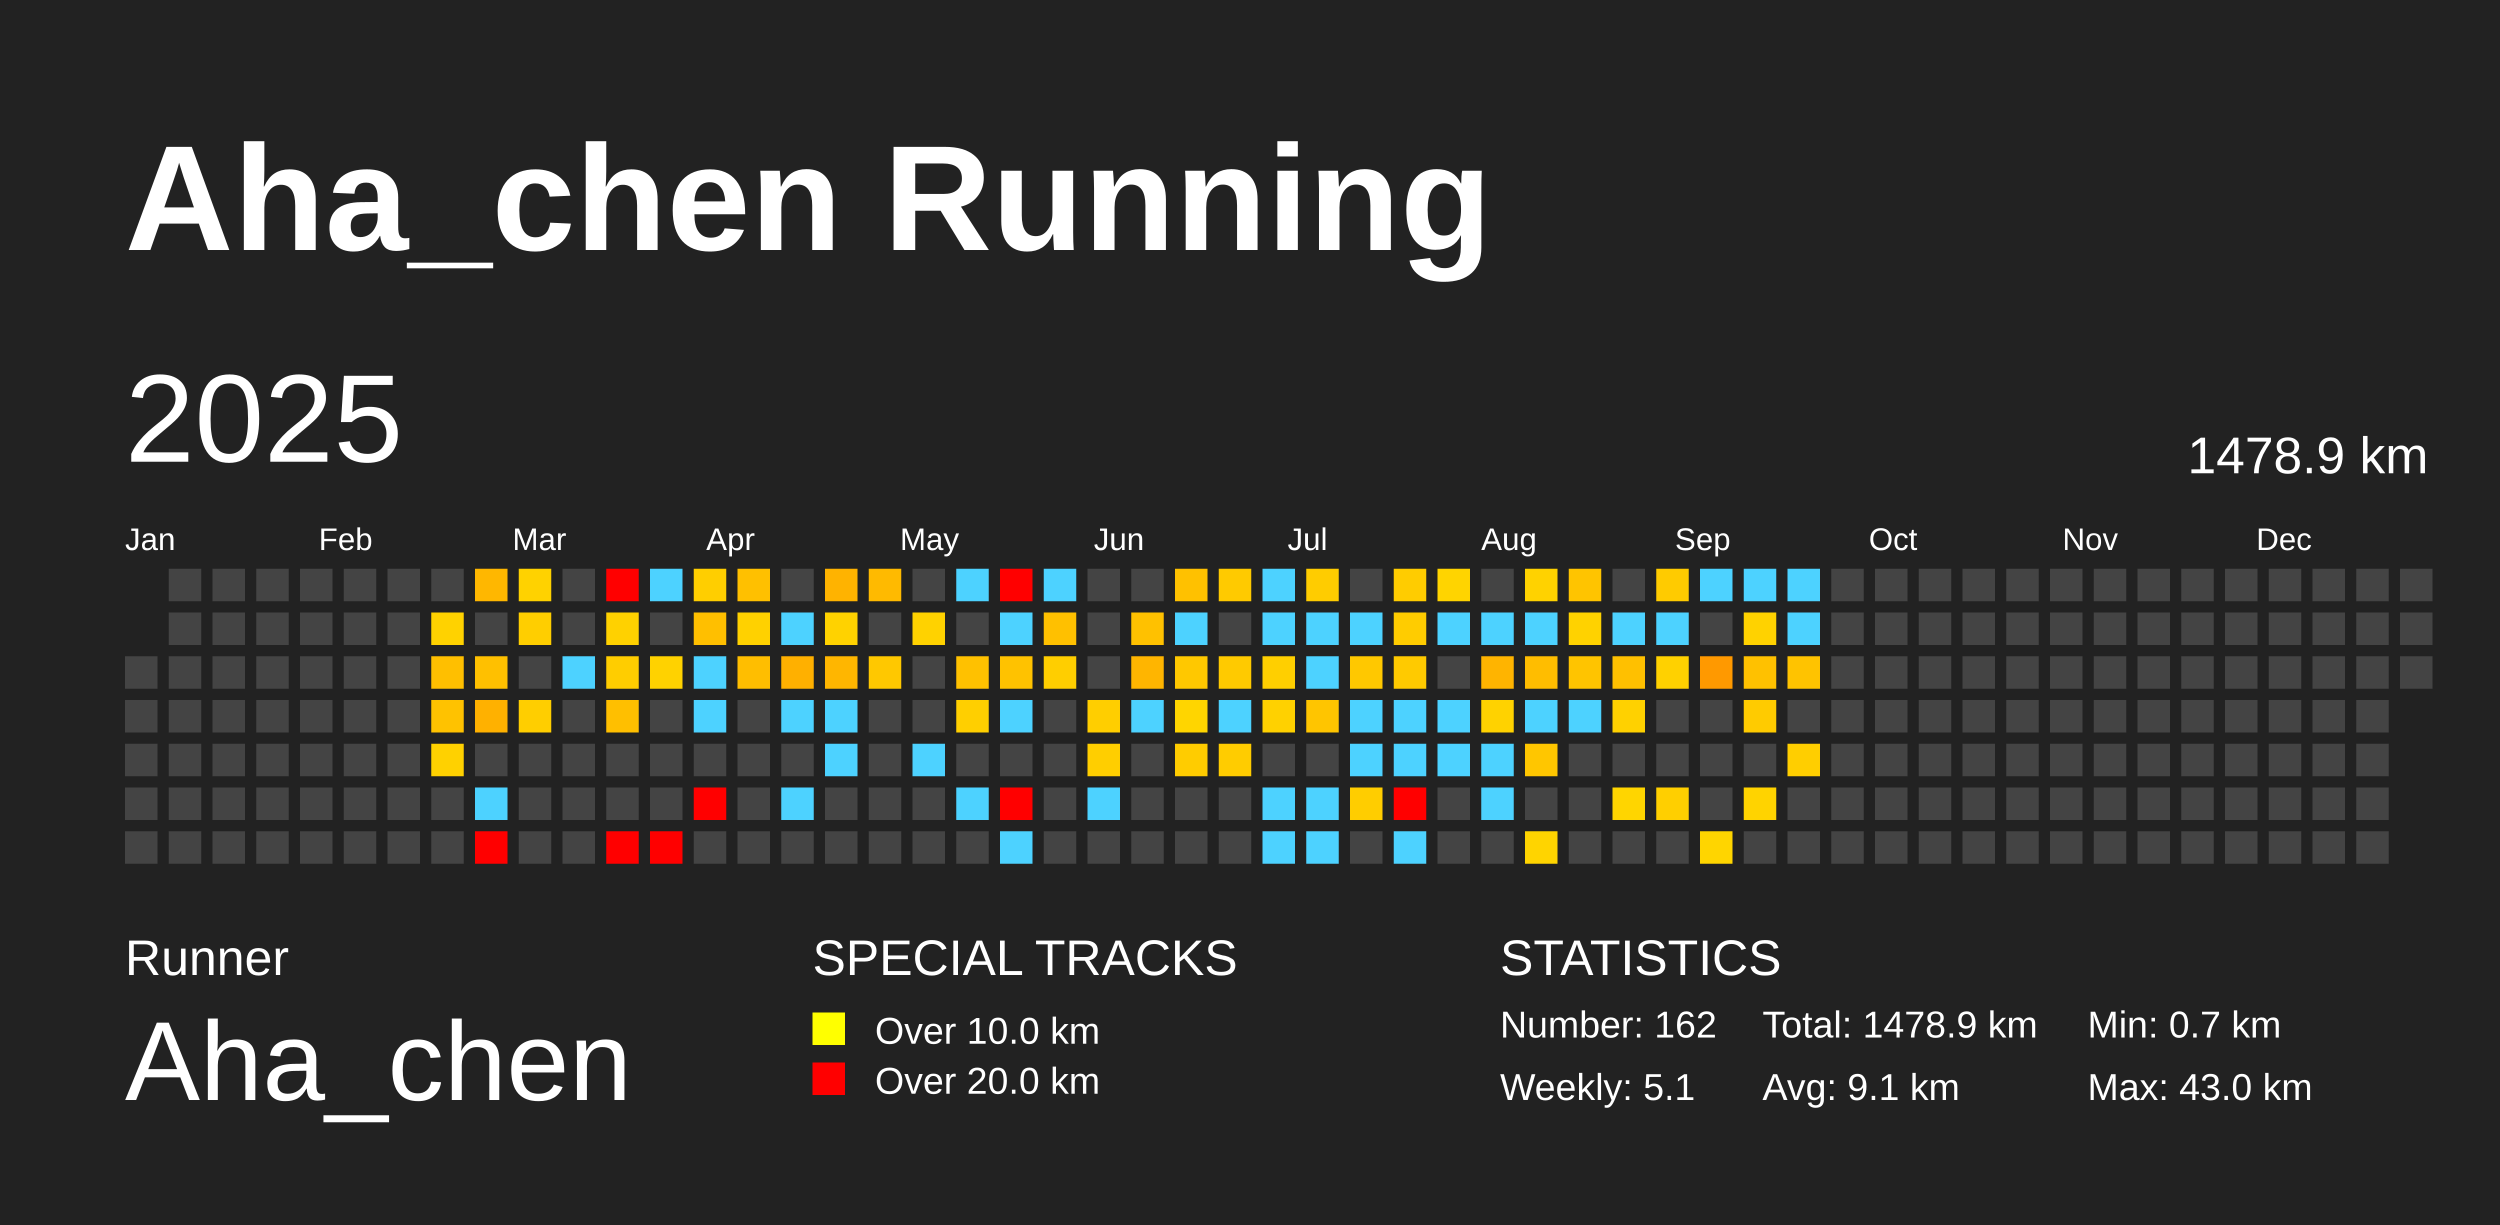
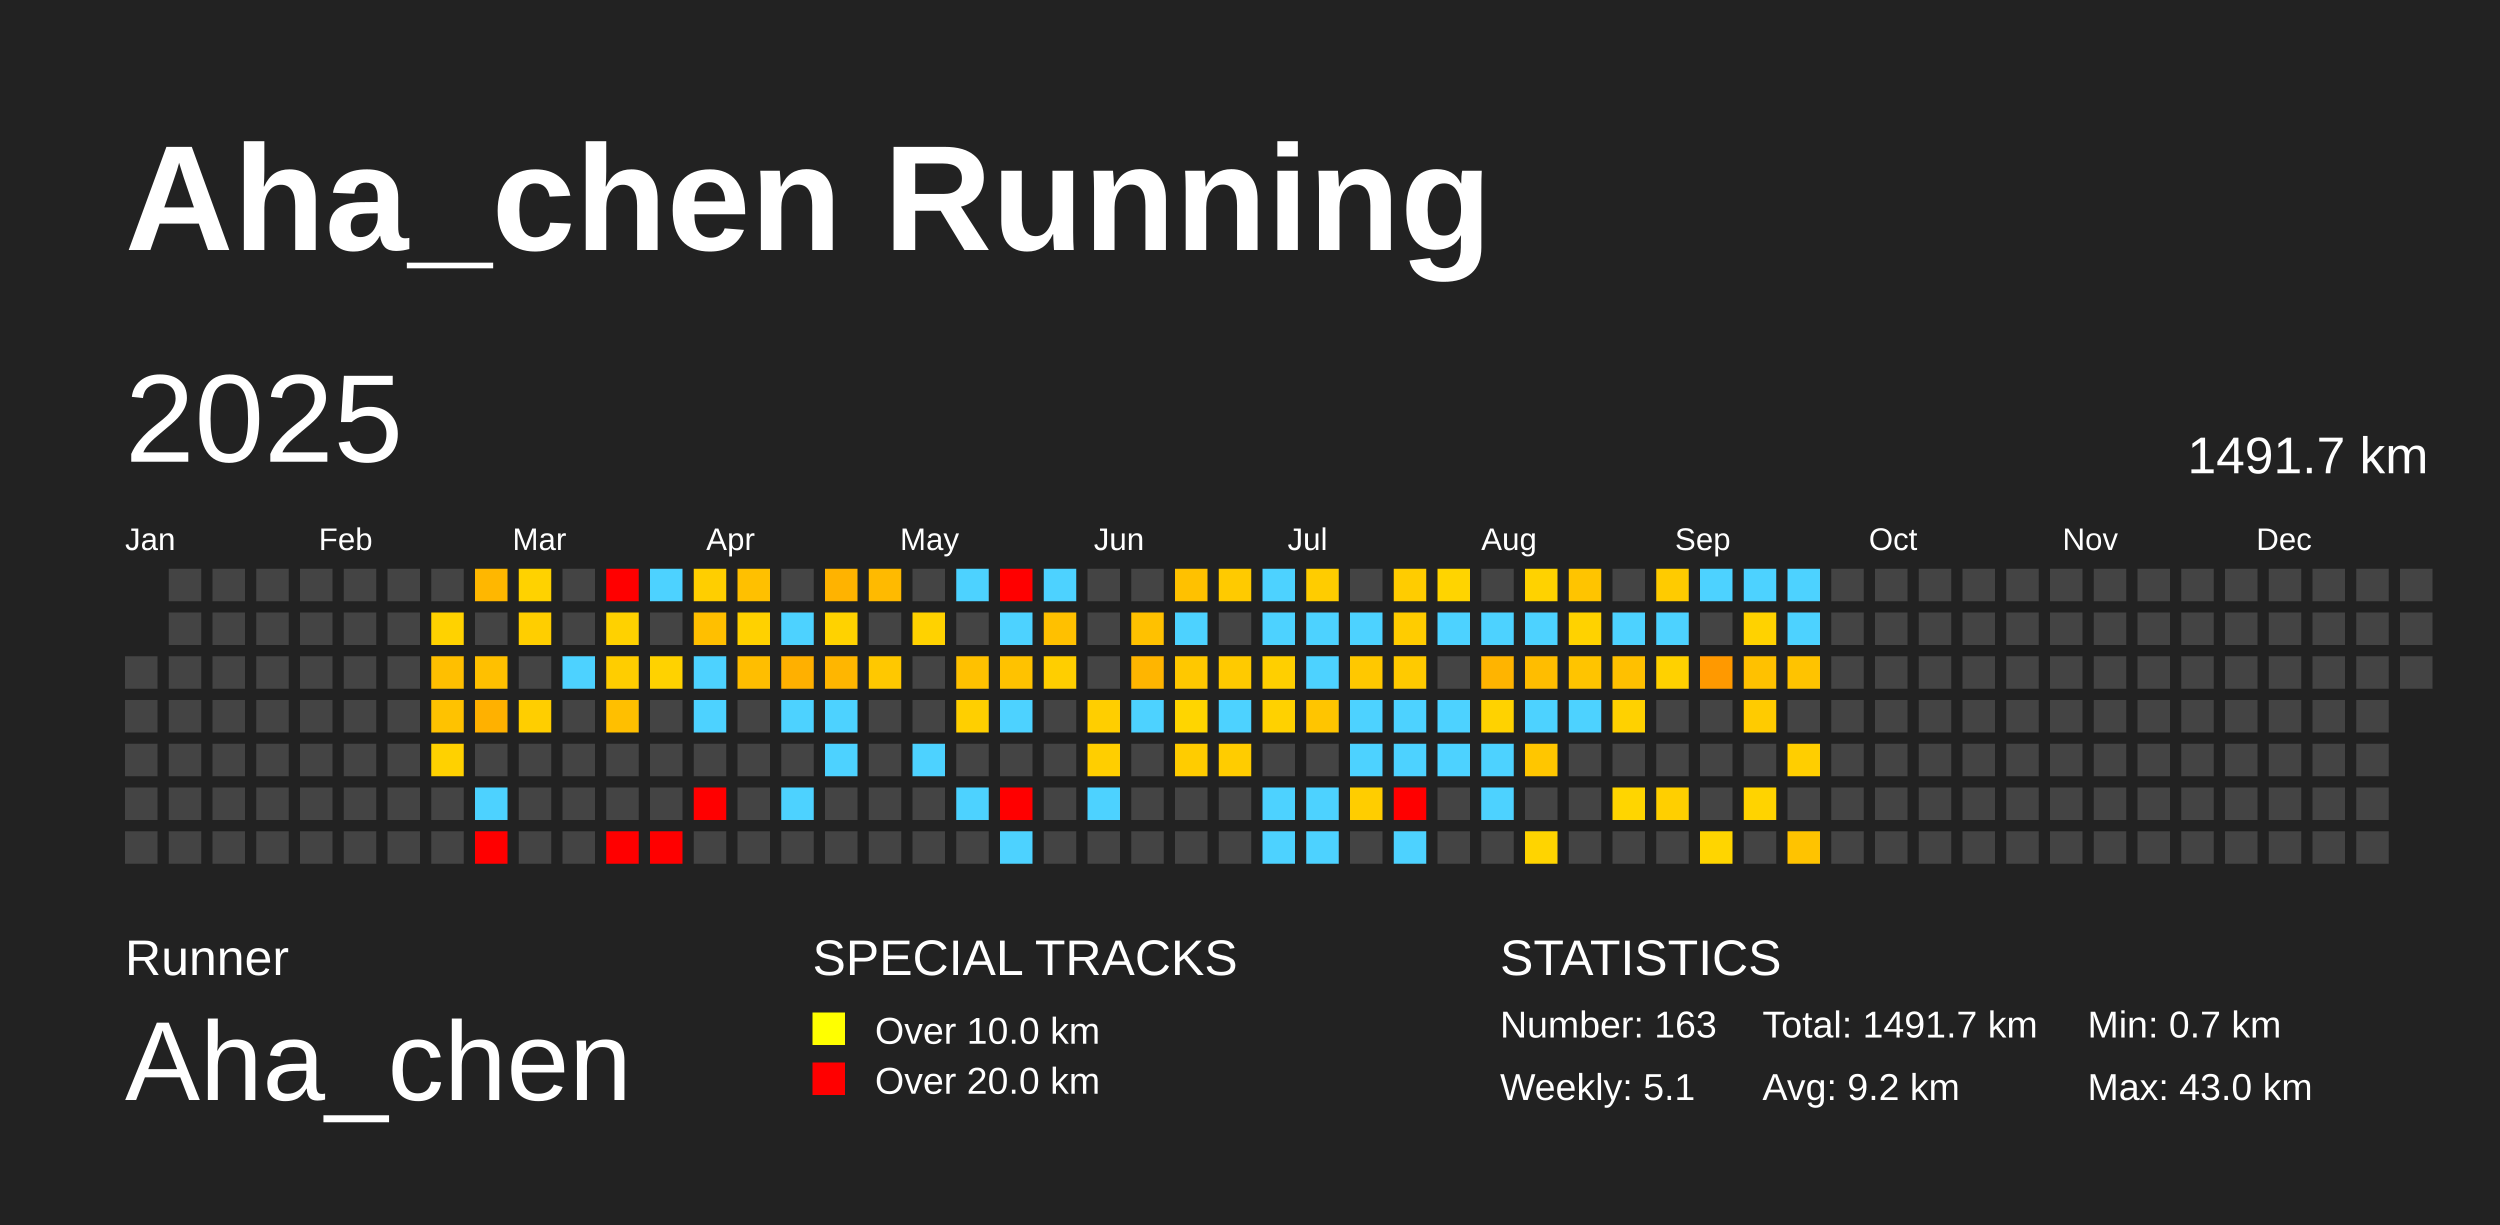
<svg xmlns="http://www.w3.org/2000/svg" baseProfile="full" height="98mm" version="1.1" viewBox="0,0,200,98" width="200mm">
  <defs />
  <rect fill="#222222" height="98" width="200" x="0" y="0" />
  <text fill="#FFFFFF" style="font-size:12px; font-family:Arial; font-weight:bold;" x="10" y="20">Aha_chen Running</text>
  <text fill="#FFFFFF" style="font-size:4px; font-family:Arial" x="10" y="78">Runner</text>
  <text fill="#FFFFFF" style="font-size:9px; font-family:Arial" x="10" y="88">Aha_chen</text>
  <text fill="#FFFFFF" style="font-size:4px; font-family:Arial" x="65" y="78">SPECIAL TRACKS</text>
  <rect fill="yellow" height="2.6" width="2.6" x="65" y="81" />
  <text fill="#FFFFFF" style="font-size:3px; font-family:Arial" x="70" y="83.5">Over 10.0 km</text>
  <rect fill="red" height="2.6" width="2.6" x="65" y="85" />
  <text fill="#FFFFFF" style="font-size:3px; font-family:Arial" x="70" y="87.5">Over 20.0 km</text>
  <text fill="#FFFFFF" style="font-size:4px; font-family:Arial" x="120" y="78">STATISTICS</text>
-   <text fill="#FFFFFF" style="font-size:3px; font-family:Arial" x="120" y="83">Number: 162</text>
+   <text fill="#FFFFFF" style="font-size:3px; font-family:Arial" x="120" y="83">Number: 163</text>
  <text fill="#FFFFFF" style="font-size:3px; font-family:Arial" x="120" y="88">Weekly: 5.1</text>
-   <text fill="#FFFFFF" style="font-size:3px; font-family:Arial" x="141" y="83">Total: 1478.9 km</text>
-   <text fill="#FFFFFF" style="font-size:3px; font-family:Arial" x="141" y="88">Avg: 9.1 km</text>
+   <text fill="#FFFFFF" style="font-size:3px; font-family:Arial" x="141" y="83">Total: 1491.7 km</text>
+   <text fill="#FFFFFF" style="font-size:3px; font-family:Arial" x="141" y="88">Avg: 9.2 km</text>
  <text fill="#FFFFFF" style="font-size:3px; font-family:Arial" x="167" y="83">Min: 0.7 km</text>
  <text fill="#FFFFFF" style="font-size:3px; font-family:Arial" x="167" y="88">Max: 43.0 km</text>
  <text dominant-baseline="hanging" fill="#FFFFFF" style="font-size:10.0px; font-family:Arial;" x="10" y="30">2025</text>
-   <text dominant-baseline="hanging" fill="#FFFFFF" style="font-size:4.125px; font-family:Arial;" x="175" y="35">1478.9 km</text>
+   <text dominant-baseline="hanging" fill="#FFFFFF" style="font-size:4.125px; font-family:Arial;" x="175" y="35">1491.7 km</text>
  <text fill="#FFFFFF" style="font-size:2.5px; font-family:Arial" x="10.0" y="44">Jan</text>
  <text fill="#FFFFFF" style="font-size:2.5px; font-family:Arial" x="25.5" y="44">Feb</text>
  <text fill="#FFFFFF" style="font-size:2.5px; font-family:Arial" x="41.0" y="44">Mar</text>
  <text fill="#FFFFFF" style="font-size:2.5px; font-family:Arial" x="56.5" y="44">Apr</text>
  <text fill="#FFFFFF" style="font-size:2.5px; font-family:Arial" x="72.0" y="44">May</text>
  <text fill="#FFFFFF" style="font-size:2.5px; font-family:Arial" x="87.5" y="44">Jun</text>
  <text fill="#FFFFFF" style="font-size:2.5px; font-family:Arial" x="103.0" y="44">Jul</text>
  <text fill="#FFFFFF" style="font-size:2.5px; font-family:Arial" x="118.5" y="44">Aug</text>
  <text fill="#FFFFFF" style="font-size:2.5px; font-family:Arial" x="134.0" y="44">Sep</text>
  <text fill="#FFFFFF" style="font-size:2.5px; font-family:Arial" x="149.5" y="44">Oct</text>
  <text fill="#FFFFFF" style="font-size:2.5px; font-family:Arial" x="165.0" y="44">Nov</text>
  <text fill="#FFFFFF" style="font-size:2.5px; font-family:Arial" x="180.5" y="44">Dec</text>
  <rect fill="#444444" height="2.6" width="2.6" x="10.0" y="52.5" />
  <rect fill="#444444" height="2.6" width="2.6" x="10.0" y="56.0" />
  <rect fill="#444444" height="2.6" width="2.6" x="10.0" y="59.5" />
  <rect fill="#444444" height="2.6" width="2.6" x="10.0" y="63.0" />
  <rect fill="#444444" height="2.6" width="2.6" x="10.0" y="66.5" />
  <rect fill="#444444" height="2.6" width="2.6" x="13.5" y="45.5" />
  <rect fill="#444444" height="2.6" width="2.6" x="13.5" y="49.0" />
  <rect fill="#444444" height="2.6" width="2.6" x="13.5" y="52.5" />
  <rect fill="#444444" height="2.6" width="2.6" x="13.5" y="56.0" />
  <rect fill="#444444" height="2.6" width="2.6" x="13.5" y="59.5" />
  <rect fill="#444444" height="2.6" width="2.6" x="13.5" y="63.0" />
  <rect fill="#444444" height="2.6" width="2.6" x="13.5" y="66.5" />
  <rect fill="#444444" height="2.6" width="2.6" x="17.0" y="45.5" />
  <rect fill="#444444" height="2.6" width="2.6" x="17.0" y="49.0" />
  <rect fill="#444444" height="2.6" width="2.6" x="17.0" y="52.5" />
  <rect fill="#444444" height="2.6" width="2.6" x="17.0" y="56.0" />
  <rect fill="#444444" height="2.6" width="2.6" x="17.0" y="59.5" />
  <rect fill="#444444" height="2.6" width="2.6" x="17.0" y="63.0" />
  <rect fill="#444444" height="2.6" width="2.6" x="17.0" y="66.5" />
  <rect fill="#444444" height="2.6" width="2.6" x="20.5" y="45.5" />
  <rect fill="#444444" height="2.6" width="2.6" x="20.5" y="49.0" />
  <rect fill="#444444" height="2.6" width="2.6" x="20.5" y="52.5" />
  <rect fill="#444444" height="2.6" width="2.6" x="20.5" y="56.0" />
  <rect fill="#444444" height="2.6" width="2.6" x="20.5" y="59.5" />
  <rect fill="#444444" height="2.6" width="2.6" x="20.5" y="63.0" />
  <rect fill="#444444" height="2.6" width="2.6" x="20.5" y="66.5" />
  <rect fill="#444444" height="2.6" width="2.6" x="24.0" y="45.5" />
  <rect fill="#444444" height="2.6" width="2.6" x="24.0" y="49.0" />
  <rect fill="#444444" height="2.6" width="2.6" x="24.0" y="52.5" />
  <rect fill="#444444" height="2.6" width="2.6" x="24.0" y="56.0" />
  <rect fill="#444444" height="2.6" width="2.6" x="24.0" y="59.5" />
  <rect fill="#444444" height="2.6" width="2.6" x="24.0" y="63.0" />
  <rect fill="#444444" height="2.6" width="2.6" x="24.0" y="66.5" />
  <rect fill="#444444" height="2.6" width="2.6" x="27.5" y="45.5" />
  <rect fill="#444444" height="2.6" width="2.6" x="27.5" y="49.0" />
  <rect fill="#444444" height="2.6" width="2.6" x="27.5" y="52.5" />
  <rect fill="#444444" height="2.6" width="2.6" x="27.5" y="56.0" />
  <rect fill="#444444" height="2.6" width="2.6" x="27.5" y="59.5" />
  <rect fill="#444444" height="2.6" width="2.6" x="27.5" y="63.0" />
  <rect fill="#444444" height="2.6" width="2.6" x="27.5" y="66.5" />
  <rect fill="#444444" height="2.6" width="2.6" x="31.0" y="45.5" />
  <rect fill="#444444" height="2.6" width="2.6" x="31.0" y="49.0" />
  <rect fill="#444444" height="2.6" width="2.6" x="31.0" y="52.5" />
  <rect fill="#444444" height="2.6" width="2.6" x="31.0" y="56.0" />
  <rect fill="#444444" height="2.6" width="2.6" x="31.0" y="59.5" />
  <rect fill="#444444" height="2.6" width="2.6" x="31.0" y="63.0" />
  <rect fill="#444444" height="2.6" width="2.6" x="31.0" y="66.5" />
  <rect fill="#444444" height="2.6" width="2.6" x="34.5" y="45.5" />
  <rect fill="#ffd200" height="2.6" width="2.6" x="34.5" y="49.0" />
  <rect fill="#ffbf00" height="2.6" width="2.6" x="34.5" y="52.5" />
  <rect fill="#ffc200" height="2.6" width="2.6" x="34.5" y="56.0" />
  <rect fill="#ffd100" height="2.6" width="2.6" x="34.5" y="59.5" />
  <rect fill="#444444" height="2.6" width="2.6" x="34.5" y="63.0" />
  <rect fill="#444444" height="2.6" width="2.6" x="34.5" y="66.5" />
  <rect fill="#ffb700" height="2.6" width="2.6" x="38.0" y="45.5" />
  <rect fill="#444444" height="2.6" width="2.6" x="38.0" y="49.0" />
  <rect fill="#ffc000" height="2.6" width="2.6" x="38.0" y="52.5" />
  <rect fill="#ffb100" height="2.6" width="2.6" x="38.0" y="56.0" />
  <rect fill="#444444" height="2.6" width="2.6" x="38.0" y="59.5" />
  <rect fill="#4dd2ff" height="2.6" width="2.6" x="38.0" y="63.0" />
  <rect fill="red" height="2.6" width="2.6" x="38.0" y="66.5" />
  <rect fill="#ffd200" height="2.6" width="2.6" x="41.5" y="45.5" />
  <rect fill="#ffce00" height="2.6" width="2.6" x="41.5" y="49.0" />
  <rect fill="#444444" height="2.6" width="2.6" x="41.5" y="52.5" />
  <rect fill="#ffce00" height="2.6" width="2.6" x="41.5" y="56.0" />
  <rect fill="#444444" height="2.6" width="2.6" x="41.5" y="59.5" />
  <rect fill="#444444" height="2.6" width="2.6" x="41.5" y="63.0" />
  <rect fill="#444444" height="2.6" width="2.6" x="41.5" y="66.5" />
  <rect fill="#444444" height="2.6" width="2.6" x="45.0" y="45.5" />
  <rect fill="#444444" height="2.6" width="2.6" x="45.0" y="49.0" />
  <rect fill="#4dd2ff" height="2.6" width="2.6" x="45.0" y="52.5" />
  <rect fill="#444444" height="2.6" width="2.6" x="45.0" y="56.0" />
  <rect fill="#444444" height="2.6" width="2.6" x="45.0" y="59.5" />
  <rect fill="#444444" height="2.6" width="2.6" x="45.0" y="63.0" />
  <rect fill="#444444" height="2.6" width="2.6" x="45.0" y="66.5" />
  <rect fill="red" height="2.6" width="2.6" x="48.5" y="45.5" />
  <rect fill="#ffd100" height="2.6" width="2.6" x="48.5" y="49.0" />
  <rect fill="#ffcd00" height="2.6" width="2.6" x="48.5" y="52.5" />
  <rect fill="#ffbf00" height="2.6" width="2.6" x="48.5" y="56.0" />
  <rect fill="#444444" height="2.6" width="2.6" x="48.5" y="59.5" />
  <rect fill="#444444" height="2.6" width="2.6" x="48.5" y="63.0" />
  <rect fill="red" height="2.6" width="2.6" x="48.5" y="66.5" />
  <rect fill="#4dd2ff" height="2.6" width="2.6" x="52.0" y="45.5" />
  <rect fill="#444444" height="2.6" width="2.6" x="52.0" y="49.0" />
  <rect fill="#ffd200" height="2.6" width="2.6" x="52.0" y="52.5" />
  <rect fill="#444444" height="2.6" width="2.6" x="52.0" y="56.0" />
  <rect fill="#444444" height="2.6" width="2.6" x="52.0" y="59.5" />
  <rect fill="#444444" height="2.6" width="2.6" x="52.0" y="63.0" />
  <rect fill="red" height="2.6" width="2.6" x="52.0" y="66.5" />
  <rect fill="#ffce00" height="2.6" width="2.6" x="55.5" y="45.5" />
  <rect fill="#ffbf00" height="2.6" width="2.6" x="55.5" y="49.0" />
  <rect fill="#4dd2ff" height="2.6" width="2.6" x="55.5" y="52.5" />
  <rect fill="#4dd2ff" height="2.6" width="2.6" x="55.5" y="56.0" />
  <rect fill="#444444" height="2.6" width="2.6" x="55.5" y="59.5" />
  <rect fill="red" height="2.6" width="2.6" x="55.5" y="63.0" />
  <rect fill="#444444" height="2.6" width="2.6" x="55.5" y="66.5" />
  <rect fill="#ffc000" height="2.6" width="2.6" x="59.0" y="45.5" />
  <rect fill="#ffd100" height="2.6" width="2.6" x="59.0" y="49.0" />
  <rect fill="#ffbe00" height="2.6" width="2.6" x="59.0" y="52.5" />
  <rect fill="#444444" height="2.6" width="2.6" x="59.0" y="56.0" />
  <rect fill="#444444" height="2.6" width="2.6" x="59.0" y="59.5" />
  <rect fill="#444444" height="2.6" width="2.6" x="59.0" y="63.0" />
  <rect fill="#444444" height="2.6" width="2.6" x="59.0" y="66.5" />
  <rect fill="#444444" height="2.6" width="2.6" x="62.5" y="45.5" />
  <rect fill="#4dd2ff" height="2.6" width="2.6" x="62.5" y="49.0" />
  <rect fill="#ffb000" height="2.6" width="2.6" x="62.5" y="52.5" />
  <rect fill="#4dd2ff" height="2.6" width="2.6" x="62.5" y="56.0" />
  <rect fill="#444444" height="2.6" width="2.6" x="62.5" y="59.5" />
  <rect fill="#4dd2ff" height="2.6" width="2.6" x="62.5" y="63.0" />
  <rect fill="#444444" height="2.6" width="2.6" x="62.5" y="66.5" />
  <rect fill="#ffb300" height="2.6" width="2.6" x="66.0" y="45.5" />
  <rect fill="#ffd200" height="2.6" width="2.6" x="66.0" y="49.0" />
  <rect fill="#ffb600" height="2.6" width="2.6" x="66.0" y="52.5" />
  <rect fill="#4dd2ff" height="2.6" width="2.6" x="66.0" y="56.0" />
  <rect fill="#4dd2ff" height="2.6" width="2.6" x="66.0" y="59.5" />
  <rect fill="#444444" height="2.6" width="2.6" x="66.0" y="63.0" />
  <rect fill="#444444" height="2.6" width="2.6" x="66.0" y="66.5" />
  <rect fill="#ffba00" height="2.6" width="2.6" x="69.5" y="45.5" />
  <rect fill="#444444" height="2.6" width="2.6" x="69.5" y="49.0" />
  <rect fill="#ffc800" height="2.6" width="2.6" x="69.5" y="52.5" />
  <rect fill="#444444" height="2.6" width="2.6" x="69.5" y="56.0" />
  <rect fill="#444444" height="2.6" width="2.6" x="69.5" y="59.5" />
  <rect fill="#444444" height="2.6" width="2.6" x="69.5" y="63.0" />
  <rect fill="#444444" height="2.6" width="2.6" x="69.5" y="66.5" />
  <rect fill="#444444" height="2.6" width="2.6" x="73.0" y="45.5" />
  <rect fill="#ffd200" height="2.6" width="2.6" x="73.0" y="49.0" />
  <rect fill="#444444" height="2.6" width="2.6" x="73.0" y="52.5" />
  <rect fill="#444444" height="2.6" width="2.6" x="73.0" y="56.0" />
  <rect fill="#4dd2ff" height="2.6" width="2.6" x="73.0" y="59.5" />
  <rect fill="#444444" height="2.6" width="2.6" x="73.0" y="63.0" />
  <rect fill="#444444" height="2.6" width="2.6" x="73.0" y="66.5" />
  <rect fill="#4dd2ff" height="2.6" width="2.6" x="76.5" y="45.5" />
  <rect fill="#444444" height="2.6" width="2.6" x="76.5" y="49.0" />
  <rect fill="#ffc100" height="2.6" width="2.6" x="76.5" y="52.5" />
  <rect fill="#ffcf00" height="2.6" width="2.6" x="76.5" y="56.0" />
  <rect fill="#444444" height="2.6" width="2.6" x="76.5" y="59.5" />
  <rect fill="#4dd2ff" height="2.6" width="2.6" x="76.5" y="63.0" />
  <rect fill="#444444" height="2.6" width="2.6" x="76.5" y="66.5" />
  <rect fill="red" height="2.6" width="2.6" x="80.0" y="45.5" />
  <rect fill="#4dd2ff" height="2.6" width="2.6" x="80.0" y="49.0" />
  <rect fill="#ffc200" height="2.6" width="2.6" x="80.0" y="52.5" />
  <rect fill="#4dd2ff" height="2.6" width="2.6" x="80.0" y="56.0" />
  <rect fill="#444444" height="2.6" width="2.6" x="80.0" y="59.5" />
  <rect fill="red" height="2.6" width="2.6" x="80.0" y="63.0" />
  <rect fill="#4dd2ff" height="2.6" width="2.6" x="80.0" y="66.5" />
  <rect fill="#4dd2ff" height="2.6" width="2.6" x="83.5" y="45.5" />
  <rect fill="#ffc000" height="2.6" width="2.6" x="83.5" y="49.0" />
  <rect fill="#ffce00" height="2.6" width="2.6" x="83.5" y="52.5" />
  <rect fill="#444444" height="2.6" width="2.6" x="83.5" y="56.0" />
  <rect fill="#444444" height="2.6" width="2.6" x="83.5" y="59.5" />
  <rect fill="#444444" height="2.6" width="2.6" x="83.5" y="63.0" />
  <rect fill="#444444" height="2.6" width="2.6" x="83.5" y="66.5" />
  <rect fill="#444444" height="2.6" width="2.6" x="87.0" y="45.5" />
  <rect fill="#444444" height="2.6" width="2.6" x="87.0" y="49.0" />
  <rect fill="#444444" height="2.6" width="2.6" x="87.0" y="52.5" />
  <rect fill="#ffce00" height="2.6" width="2.6" x="87.0" y="56.0" />
  <rect fill="#ffce00" height="2.6" width="2.6" x="87.0" y="59.5" />
  <rect fill="#4dd2ff" height="2.6" width="2.6" x="87.0" y="63.0" />
  <rect fill="#444444" height="2.6" width="2.6" x="87.0" y="66.5" />
  <rect fill="#444444" height="2.6" width="2.6" x="90.5" y="45.5" />
  <rect fill="#ffc100" height="2.6" width="2.6" x="90.5" y="49.0" />
  <rect fill="#ffb500" height="2.6" width="2.6" x="90.5" y="52.5" />
  <rect fill="#4dd2ff" height="2.6" width="2.6" x="90.5" y="56.0" />
  <rect fill="#444444" height="2.6" width="2.6" x="90.5" y="59.5" />
  <rect fill="#444444" height="2.6" width="2.6" x="90.5" y="63.0" />
  <rect fill="#444444" height="2.6" width="2.6" x="90.5" y="66.5" />
  <rect fill="#ffc100" height="2.6" width="2.6" x="94.0" y="45.5" />
  <rect fill="#4dd2ff" height="2.6" width="2.6" x="94.0" y="49.0" />
  <rect fill="#ffc800" height="2.6" width="2.6" x="94.0" y="52.5" />
  <rect fill="#ffd500" height="2.6" width="2.6" x="94.0" y="56.0" />
  <rect fill="#ffcc00" height="2.6" width="2.6" x="94.0" y="59.5" />
  <rect fill="#444444" height="2.6" width="2.6" x="94.0" y="63.0" />
  <rect fill="#444444" height="2.6" width="2.6" x="94.0" y="66.5" />
  <rect fill="#ffca00" height="2.6" width="2.6" x="97.5" y="45.5" />
  <rect fill="#444444" height="2.6" width="2.6" x="97.5" y="49.0" />
  <rect fill="#ffca00" height="2.6" width="2.6" x="97.5" y="52.5" />
  <rect fill="#4dd2ff" height="2.6" width="2.6" x="97.5" y="56.0" />
  <rect fill="#ffcc00" height="2.6" width="2.6" x="97.5" y="59.5" />
  <rect fill="#444444" height="2.6" width="2.6" x="97.5" y="63.0" />
  <rect fill="#444444" height="2.6" width="2.6" x="97.5" y="66.5" />
  <rect fill="#4dd2ff" height="2.6" width="2.6" x="101.0" y="45.5" />
  <rect fill="#4dd2ff" height="2.6" width="2.6" x="101.0" y="49.0" />
  <rect fill="#ffcf00" height="2.6" width="2.6" x="101.0" y="52.5" />
  <rect fill="#ffd100" height="2.6" width="2.6" x="101.0" y="56.0" />
  <rect fill="#444444" height="2.6" width="2.6" x="101.0" y="59.5" />
  <rect fill="#4dd2ff" height="2.6" width="2.6" x="101.0" y="63.0" />
  <rect fill="#4dd2ff" height="2.6" width="2.6" x="101.0" y="66.5" />
  <rect fill="#ffcc00" height="2.6" width="2.6" x="104.5" y="45.5" />
  <rect fill="#4dd2ff" height="2.6" width="2.6" x="104.5" y="49.0" />
  <rect fill="#4dd2ff" height="2.6" width="2.6" x="104.5" y="52.5" />
  <rect fill="#ffc500" height="2.6" width="2.6" x="104.5" y="56.0" />
  <rect fill="#444444" height="2.6" width="2.6" x="104.5" y="59.5" />
  <rect fill="#4dd2ff" height="2.6" width="2.6" x="104.5" y="63.0" />
  <rect fill="#4dd2ff" height="2.6" width="2.6" x="104.5" y="66.5" />
  <rect fill="#444444" height="2.6" width="2.6" x="108.0" y="45.5" />
  <rect fill="#4dd2ff" height="2.6" width="2.6" x="108.0" y="49.0" />
  <rect fill="#ffc800" height="2.6" width="2.6" x="108.0" y="52.5" />
  <rect fill="#4dd2ff" height="2.6" width="2.6" x="108.0" y="56.0" />
  <rect fill="#4dd2ff" height="2.6" width="2.6" x="108.0" y="59.5" />
  <rect fill="#ffcd00" height="2.6" width="2.6" x="108.0" y="63.0" />
  <rect fill="#444444" height="2.6" width="2.6" x="108.0" y="66.5" />
  <rect fill="#ffcc00" height="2.6" width="2.6" x="111.5" y="45.5" />
  <rect fill="#ffcc00" height="2.6" width="2.6" x="111.5" y="49.0" />
  <rect fill="#ffca00" height="2.6" width="2.6" x="111.5" y="52.5" />
  <rect fill="#4dd2ff" height="2.6" width="2.6" x="111.5" y="56.0" />
  <rect fill="#4dd2ff" height="2.6" width="2.6" x="111.5" y="59.5" />
  <rect fill="red" height="2.6" width="2.6" x="111.5" y="63.0" />
  <rect fill="#4dd2ff" height="2.6" width="2.6" x="111.5" y="66.5" />
  <rect fill="#ffd400" height="2.6" width="2.6" x="115.0" y="45.5" />
  <rect fill="#4dd2ff" height="2.6" width="2.6" x="115.0" y="49.0" />
  <rect fill="#444444" height="2.6" width="2.6" x="115.0" y="52.5" />
  <rect fill="#4dd2ff" height="2.6" width="2.6" x="115.0" y="56.0" />
  <rect fill="#4dd2ff" height="2.6" width="2.6" x="115.0" y="59.5" />
  <rect fill="#444444" height="2.6" width="2.6" x="115.0" y="63.0" />
  <rect fill="#444444" height="2.6" width="2.6" x="115.0" y="66.5" />
  <rect fill="#444444" height="2.6" width="2.6" x="118.5" y="45.5" />
  <rect fill="#4dd2ff" height="2.6" width="2.6" x="118.5" y="49.0" />
  <rect fill="#ffb400" height="2.6" width="2.6" x="118.5" y="52.5" />
  <rect fill="#ffd200" height="2.6" width="2.6" x="118.5" y="56.0" />
  <rect fill="#4dd2ff" height="2.6" width="2.6" x="118.5" y="59.5" />
  <rect fill="#4dd2ff" height="2.6" width="2.6" x="118.5" y="63.0" />
  <rect fill="#444444" height="2.6" width="2.6" x="118.5" y="66.5" />
  <rect fill="#ffd200" height="2.6" width="2.6" x="122.0" y="45.5" />
  <rect fill="#4dd2ff" height="2.6" width="2.6" x="122.0" y="49.0" />
  <rect fill="#ffbd00" height="2.6" width="2.6" x="122.0" y="52.5" />
  <rect fill="#4dd2ff" height="2.6" width="2.6" x="122.0" y="56.0" />
  <rect fill="#ffc600" height="2.6" width="2.6" x="122.0" y="59.5" />
  <rect fill="#444444" height="2.6" width="2.6" x="122.0" y="63.0" />
  <rect fill="#ffd400" height="2.6" width="2.6" x="122.0" y="66.5" />
  <rect fill="#ffc400" height="2.6" width="2.6" x="125.5" y="45.5" />
  <rect fill="#ffd200" height="2.6" width="2.6" x="125.5" y="49.0" />
  <rect fill="#ffc400" height="2.6" width="2.6" x="125.5" y="52.5" />
  <rect fill="#4dd2ff" height="2.6" width="2.6" x="125.5" y="56.0" />
  <rect fill="#444444" height="2.6" width="2.6" x="125.5" y="59.5" />
  <rect fill="#444444" height="2.6" width="2.6" x="125.5" y="63.0" />
  <rect fill="#444444" height="2.6" width="2.6" x="125.5" y="66.5" />
  <rect fill="#444444" height="2.6" width="2.6" x="129.0" y="45.5" />
  <rect fill="#4dd2ff" height="2.6" width="2.6" x="129.0" y="49.0" />
  <rect fill="#ffc000" height="2.6" width="2.6" x="129.0" y="52.5" />
  <rect fill="#ffd100" height="2.6" width="2.6" x="129.0" y="56.0" />
  <rect fill="#444444" height="2.6" width="2.6" x="129.0" y="59.5" />
  <rect fill="#ffd500" height="2.6" width="2.6" x="129.0" y="63.0" />
  <rect fill="#444444" height="2.6" width="2.6" x="129.0" y="66.5" />
  <rect fill="#ffcb00" height="2.6" width="2.6" x="132.5" y="45.5" />
  <rect fill="#4dd2ff" height="2.6" width="2.6" x="132.5" y="49.0" />
  <rect fill="#ffd100" height="2.6" width="2.6" x="132.5" y="52.5" />
  <rect fill="#444444" height="2.6" width="2.6" x="132.5" y="56.0" />
  <rect fill="#444444" height="2.6" width="2.6" x="132.5" y="59.5" />
  <rect fill="#ffcf00" height="2.6" width="2.6" x="132.5" y="63.0" />
  <rect fill="#444444" height="2.6" width="2.6" x="132.5" y="66.5" />
  <rect fill="#4dd2ff" height="2.6" width="2.6" x="136.0" y="45.5" />
  <rect fill="#444444" height="2.6" width="2.6" x="136.0" y="49.0" />
  <rect fill="#ff9900" height="2.6" width="2.6" x="136.0" y="52.5" />
  <rect fill="#444444" height="2.6" width="2.6" x="136.0" y="56.0" />
  <rect fill="#444444" height="2.6" width="2.6" x="136.0" y="59.5" />
  <rect fill="#444444" height="2.6" width="2.6" x="136.0" y="63.0" />
  <rect fill="#ffd500" height="2.6" width="2.6" x="136.0" y="66.5" />
  <rect fill="#4dd2ff" height="2.6" width="2.6" x="139.5" y="45.5" />
  <rect fill="#ffd200" height="2.6" width="2.6" x="139.5" y="49.0" />
  <rect fill="#ffc100" height="2.6" width="2.6" x="139.5" y="52.5" />
  <rect fill="#ffcb00" height="2.6" width="2.6" x="139.5" y="56.0" />
  <rect fill="#444444" height="2.6" width="2.6" x="139.5" y="59.5" />
  <rect fill="#ffd300" height="2.6" width="2.6" x="139.5" y="63.0" />
  <rect fill="#444444" height="2.6" width="2.6" x="139.5" y="66.5" />
  <rect fill="#4dd2ff" height="2.6" width="2.6" x="143.0" y="45.5" />
  <rect fill="#4dd2ff" height="2.6" width="2.6" x="143.0" y="49.0" />
  <rect fill="#ffc300" height="2.6" width="2.6" x="143.0" y="52.5" />
  <rect fill="#444444" height="2.6" width="2.6" x="143.0" y="56.0" />
  <rect fill="#ffce00" height="2.6" width="2.6" x="143.0" y="59.5" />
  <rect fill="#444444" height="2.6" width="2.6" x="143.0" y="63.0" />
-   <rect fill="#444444" height="2.6" width="2.6" x="143.0" y="66.5" />
+   <rect fill="#ffc300" height="2.6" width="2.6" x="143.0" y="66.5" />
  <rect fill="#444444" height="2.6" width="2.6" x="146.5" y="45.5" />
  <rect fill="#444444" height="2.6" width="2.6" x="146.5" y="49.0" />
  <rect fill="#444444" height="2.6" width="2.6" x="146.5" y="52.5" />
  <rect fill="#444444" height="2.6" width="2.6" x="146.5" y="56.0" />
  <rect fill="#444444" height="2.6" width="2.6" x="146.5" y="59.5" />
  <rect fill="#444444" height="2.6" width="2.6" x="146.5" y="63.0" />
  <rect fill="#444444" height="2.6" width="2.6" x="146.5" y="66.5" />
  <rect fill="#444444" height="2.6" width="2.6" x="150.0" y="45.5" />
  <rect fill="#444444" height="2.6" width="2.6" x="150.0" y="49.0" />
  <rect fill="#444444" height="2.6" width="2.6" x="150.0" y="52.5" />
  <rect fill="#444444" height="2.6" width="2.6" x="150.0" y="56.0" />
  <rect fill="#444444" height="2.6" width="2.6" x="150.0" y="59.5" />
  <rect fill="#444444" height="2.6" width="2.6" x="150.0" y="63.0" />
  <rect fill="#444444" height="2.6" width="2.6" x="150.0" y="66.5" />
  <rect fill="#444444" height="2.6" width="2.6" x="153.5" y="45.5" />
  <rect fill="#444444" height="2.6" width="2.6" x="153.5" y="49.0" />
  <rect fill="#444444" height="2.6" width="2.6" x="153.5" y="52.5" />
  <rect fill="#444444" height="2.6" width="2.6" x="153.5" y="56.0" />
  <rect fill="#444444" height="2.6" width="2.6" x="153.5" y="59.5" />
  <rect fill="#444444" height="2.6" width="2.6" x="153.5" y="63.0" />
  <rect fill="#444444" height="2.6" width="2.6" x="153.5" y="66.5" />
  <rect fill="#444444" height="2.6" width="2.6" x="157.0" y="45.5" />
  <rect fill="#444444" height="2.6" width="2.6" x="157.0" y="49.0" />
  <rect fill="#444444" height="2.6" width="2.6" x="157.0" y="52.5" />
  <rect fill="#444444" height="2.6" width="2.6" x="157.0" y="56.0" />
  <rect fill="#444444" height="2.6" width="2.6" x="157.0" y="59.5" />
  <rect fill="#444444" height="2.6" width="2.6" x="157.0" y="63.0" />
  <rect fill="#444444" height="2.6" width="2.6" x="157.0" y="66.5" />
  <rect fill="#444444" height="2.6" width="2.6" x="160.5" y="45.5" />
  <rect fill="#444444" height="2.6" width="2.6" x="160.5" y="49.0" />
  <rect fill="#444444" height="2.6" width="2.6" x="160.5" y="52.5" />
  <rect fill="#444444" height="2.6" width="2.6" x="160.5" y="56.0" />
  <rect fill="#444444" height="2.6" width="2.6" x="160.5" y="59.5" />
  <rect fill="#444444" height="2.6" width="2.6" x="160.5" y="63.0" />
  <rect fill="#444444" height="2.6" width="2.6" x="160.5" y="66.5" />
  <rect fill="#444444" height="2.6" width="2.6" x="164.0" y="45.5" />
  <rect fill="#444444" height="2.6" width="2.6" x="164.0" y="49.0" />
  <rect fill="#444444" height="2.6" width="2.6" x="164.0" y="52.5" />
  <rect fill="#444444" height="2.6" width="2.6" x="164.0" y="56.0" />
  <rect fill="#444444" height="2.6" width="2.6" x="164.0" y="59.5" />
  <rect fill="#444444" height="2.6" width="2.6" x="164.0" y="63.0" />
  <rect fill="#444444" height="2.6" width="2.6" x="164.0" y="66.5" />
  <rect fill="#444444" height="2.6" width="2.6" x="167.5" y="45.5" />
  <rect fill="#444444" height="2.6" width="2.6" x="167.5" y="49.0" />
  <rect fill="#444444" height="2.6" width="2.6" x="167.5" y="52.5" />
  <rect fill="#444444" height="2.6" width="2.6" x="167.5" y="56.0" />
  <rect fill="#444444" height="2.6" width="2.6" x="167.5" y="59.5" />
  <rect fill="#444444" height="2.6" width="2.6" x="167.5" y="63.0" />
  <rect fill="#444444" height="2.6" width="2.6" x="167.5" y="66.5" />
  <rect fill="#444444" height="2.6" width="2.6" x="171.0" y="45.5" />
  <rect fill="#444444" height="2.6" width="2.6" x="171.0" y="49.0" />
  <rect fill="#444444" height="2.6" width="2.6" x="171.0" y="52.5" />
  <rect fill="#444444" height="2.6" width="2.6" x="171.0" y="56.0" />
  <rect fill="#444444" height="2.6" width="2.6" x="171.0" y="59.5" />
  <rect fill="#444444" height="2.6" width="2.6" x="171.0" y="63.0" />
  <rect fill="#444444" height="2.6" width="2.6" x="171.0" y="66.5" />
  <rect fill="#444444" height="2.6" width="2.6" x="174.5" y="45.5" />
  <rect fill="#444444" height="2.6" width="2.6" x="174.5" y="49.0" />
  <rect fill="#444444" height="2.6" width="2.6" x="174.5" y="52.5" />
  <rect fill="#444444" height="2.6" width="2.6" x="174.5" y="56.0" />
  <rect fill="#444444" height="2.6" width="2.6" x="174.5" y="59.5" />
  <rect fill="#444444" height="2.6" width="2.6" x="174.5" y="63.0" />
  <rect fill="#444444" height="2.6" width="2.6" x="174.5" y="66.5" />
  <rect fill="#444444" height="2.6" width="2.6" x="178.0" y="45.5" />
  <rect fill="#444444" height="2.6" width="2.6" x="178.0" y="49.0" />
  <rect fill="#444444" height="2.6" width="2.6" x="178.0" y="52.5" />
  <rect fill="#444444" height="2.6" width="2.6" x="178.0" y="56.0" />
  <rect fill="#444444" height="2.6" width="2.6" x="178.0" y="59.5" />
  <rect fill="#444444" height="2.6" width="2.6" x="178.0" y="63.0" />
  <rect fill="#444444" height="2.6" width="2.6" x="178.0" y="66.5" />
  <rect fill="#444444" height="2.6" width="2.6" x="181.5" y="45.5" />
  <rect fill="#444444" height="2.6" width="2.6" x="181.5" y="49.0" />
  <rect fill="#444444" height="2.6" width="2.6" x="181.5" y="52.5" />
  <rect fill="#444444" height="2.6" width="2.6" x="181.5" y="56.0" />
  <rect fill="#444444" height="2.6" width="2.6" x="181.5" y="59.5" />
  <rect fill="#444444" height="2.6" width="2.6" x="181.5" y="63.0" />
  <rect fill="#444444" height="2.6" width="2.6" x="181.5" y="66.5" />
  <rect fill="#444444" height="2.6" width="2.6" x="185.0" y="45.5" />
  <rect fill="#444444" height="2.6" width="2.6" x="185.0" y="49.0" />
  <rect fill="#444444" height="2.6" width="2.6" x="185.0" y="52.5" />
  <rect fill="#444444" height="2.6" width="2.6" x="185.0" y="56.0" />
  <rect fill="#444444" height="2.6" width="2.6" x="185.0" y="59.5" />
  <rect fill="#444444" height="2.6" width="2.6" x="185.0" y="63.0" />
  <rect fill="#444444" height="2.6" width="2.6" x="185.0" y="66.5" />
  <rect fill="#444444" height="2.6" width="2.6" x="188.5" y="45.5" />
  <rect fill="#444444" height="2.6" width="2.6" x="188.5" y="49.0" />
  <rect fill="#444444" height="2.6" width="2.6" x="188.5" y="52.5" />
  <rect fill="#444444" height="2.6" width="2.6" x="188.5" y="56.0" />
  <rect fill="#444444" height="2.6" width="2.6" x="188.5" y="59.5" />
  <rect fill="#444444" height="2.6" width="2.6" x="188.5" y="63.0" />
  <rect fill="#444444" height="2.6" width="2.6" x="188.5" y="66.5" />
  <rect fill="#444444" height="2.6" width="2.6" x="192.0" y="45.5" />
  <rect fill="#444444" height="2.6" width="2.6" x="192.0" y="49.0" />
  <rect fill="#444444" height="2.6" width="2.6" x="192.0" y="52.5" />
</svg>
